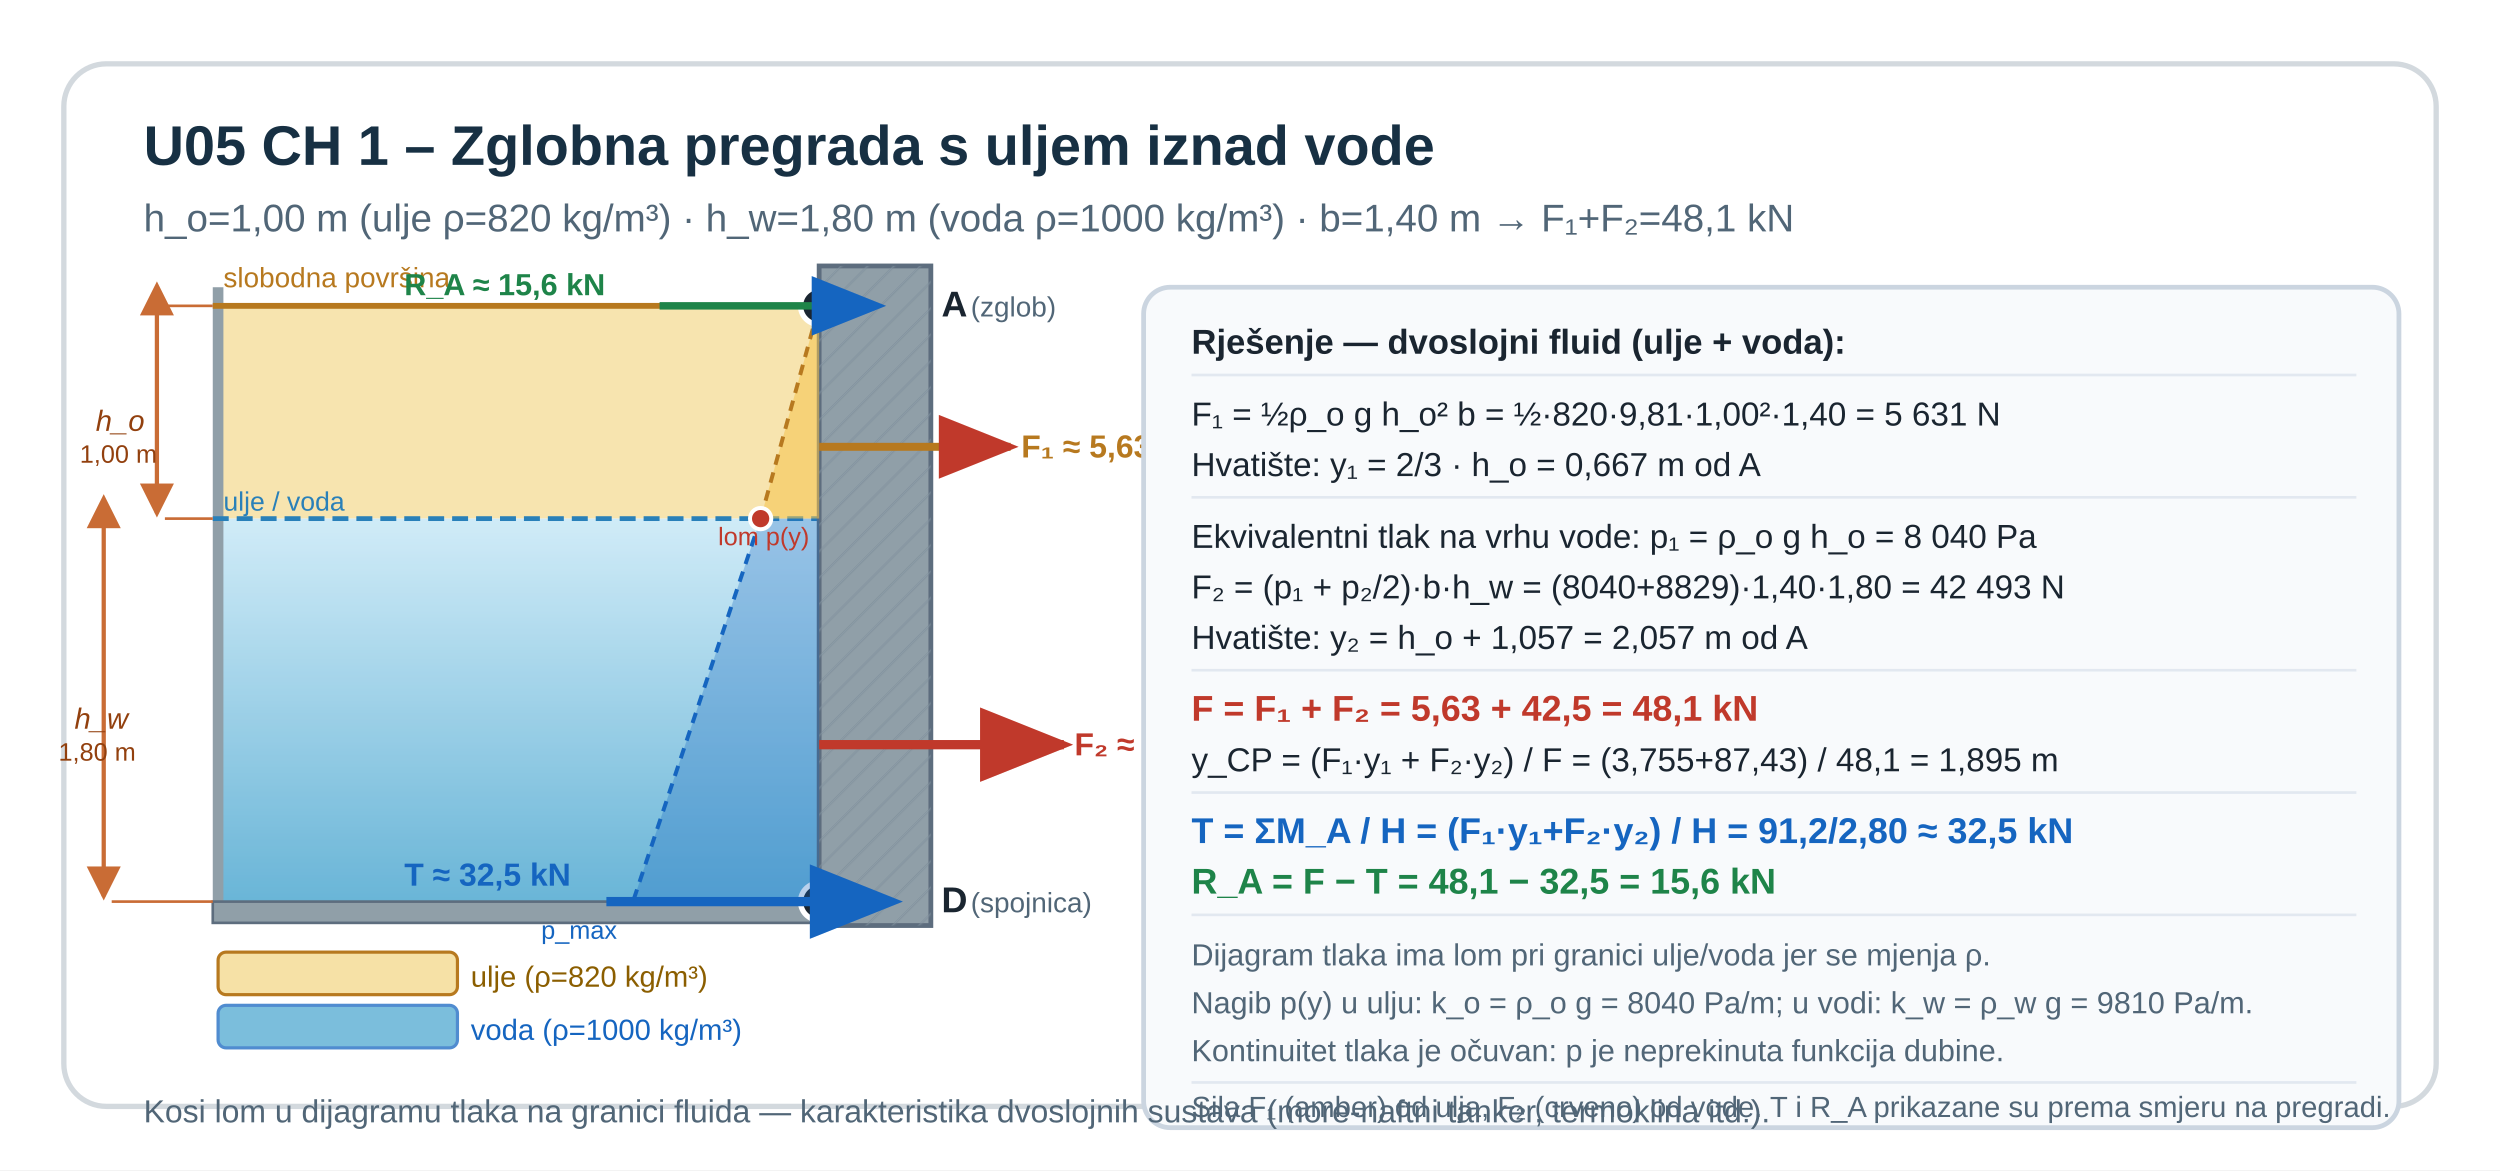
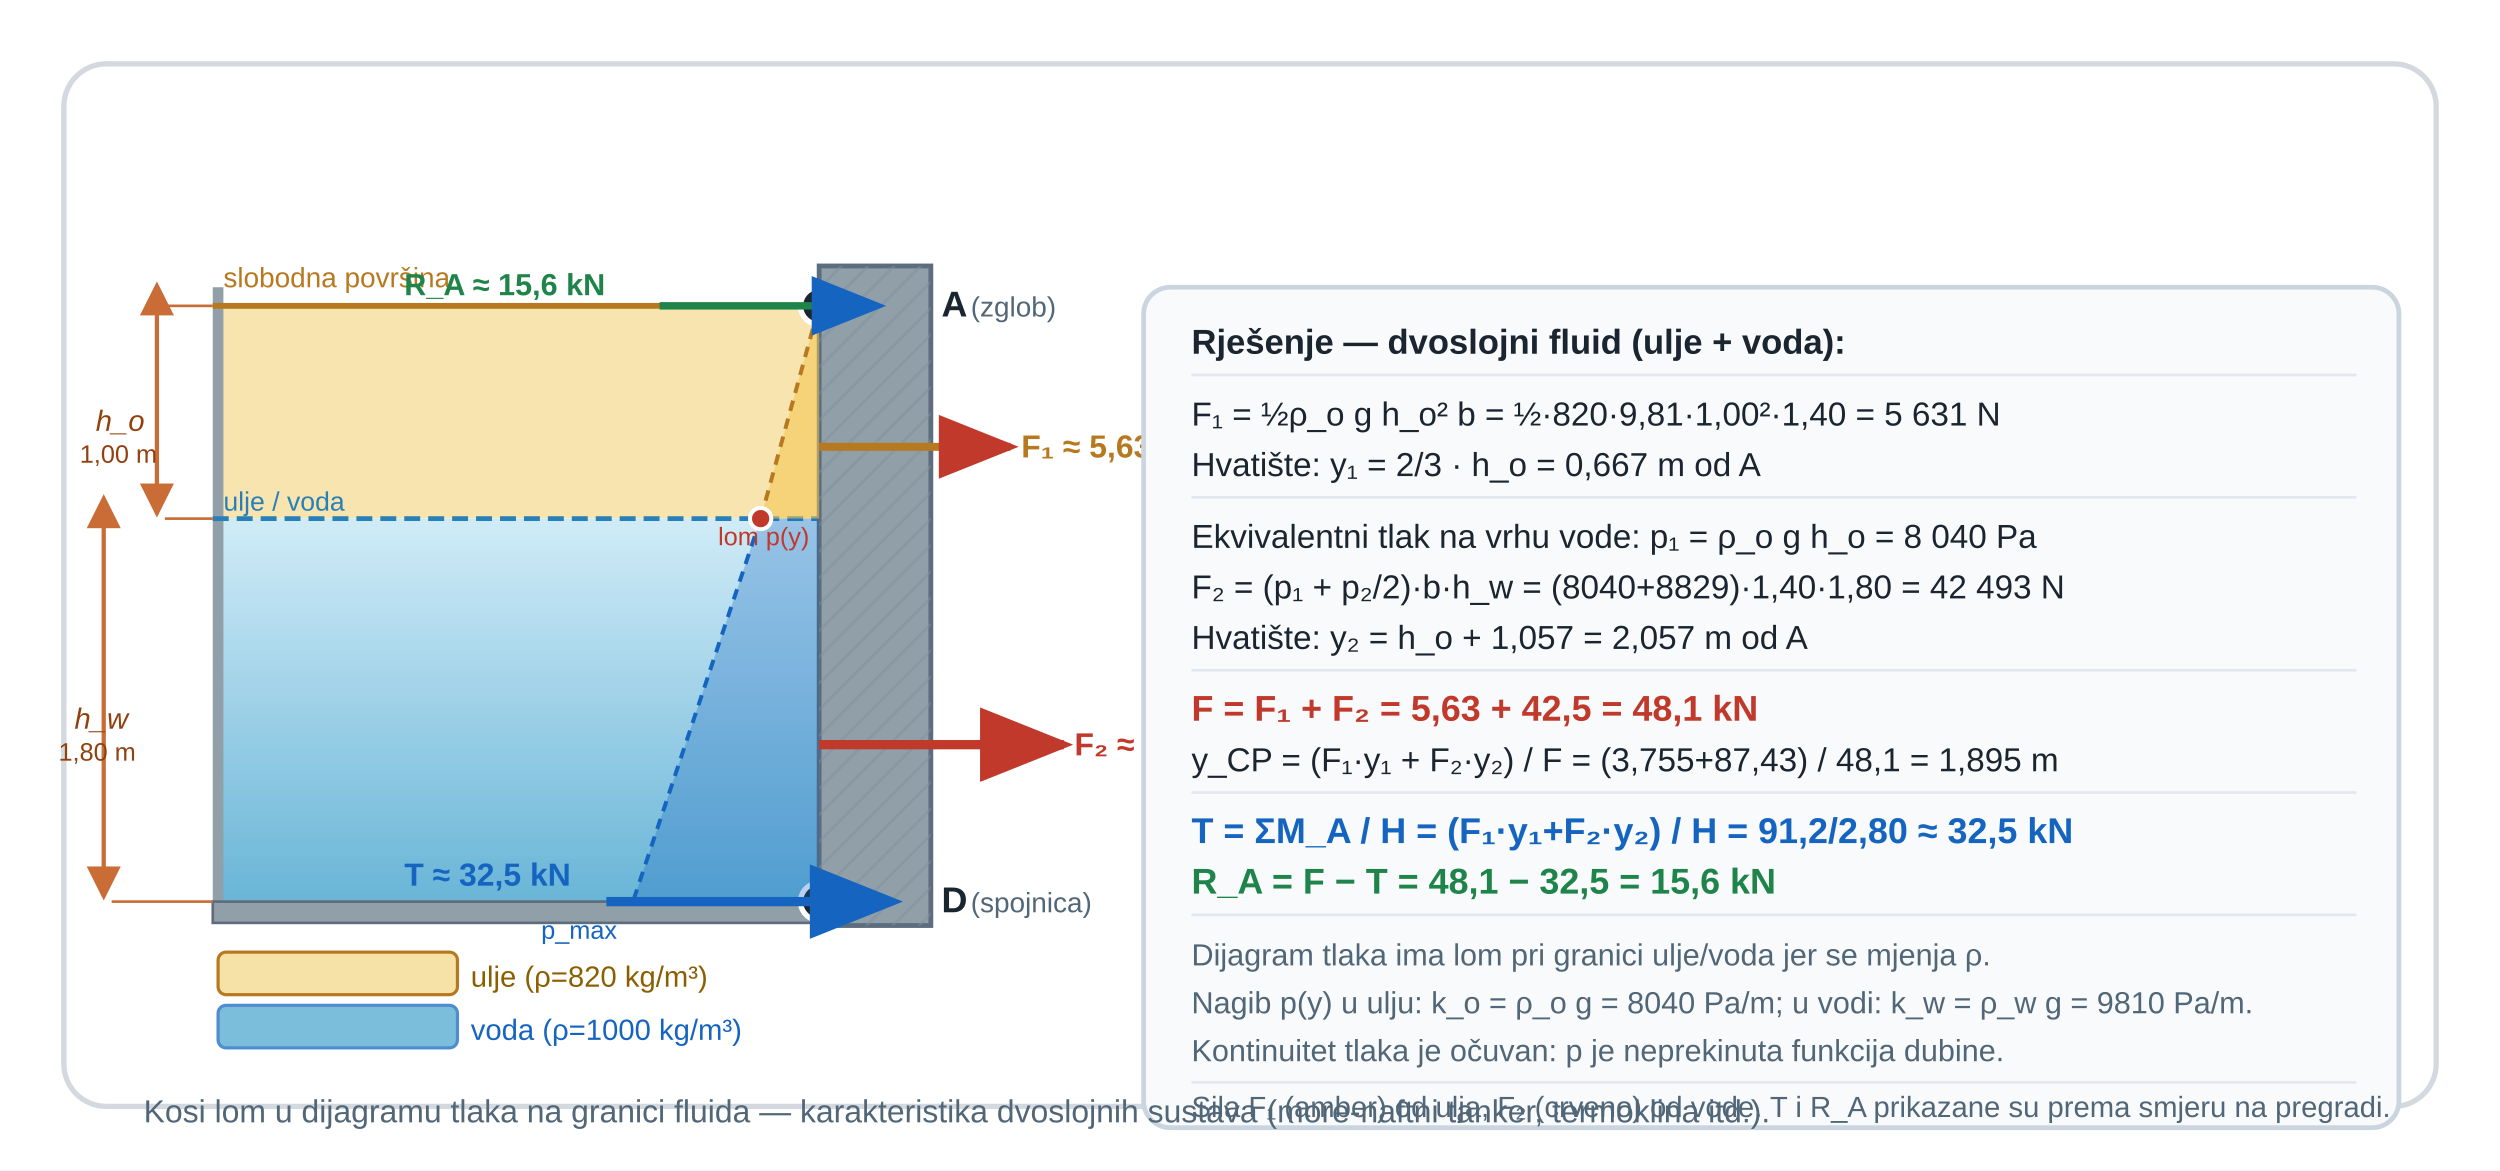
- <svg xmlns="http://www.w3.org/2000/svg" viewBox="0 0 940 440" role="img" aria-labelledby="u5ch1T u5ch1D" preserveAspectRatio="xMidYMid meet" style="display:block;width:100%;max-width:940px;height:auto;">
+ <svg xmlns="http://www.w3.org/2000/svg" viewBox="0 0 940 440" role="img" aria-labelledby="u05c1puv_u5ch1T u05c1puv_u5ch1D" preserveAspectRatio="xMidYMid meet" style="display:block;width:100%;max-width:940px;height:auto;">
  <defs>
-     <marker id="u5ch1aR" markerWidth="10" markerHeight="8" refX="9" refY="4" orient="auto">
+     <marker id="u05c1puv_u5ch1aR" markerWidth="10" markerHeight="8" refX="9" refY="4" orient="auto">
      <path d="M0,0 L0,8 L10,4 z" fill="#c0392b" />
    </marker>
-     <marker id="u5ch1aRL" markerWidth="10" markerHeight="8" refX="1" refY="4" orient="auto-start-reverse">
+     <marker id="u05c1puv_u5ch1aRL" markerWidth="10" markerHeight="8" refX="1" refY="4" orient="auto-start-reverse">
      <path d="M0,0 L0,8 L10,4 z" fill="#c0392b" />
    </marker>
-     <marker id="u5ch1aB" markerWidth="10" markerHeight="8" refX="9" refY="4" orient="auto">
+     <marker id="u05c1puv_u5ch1aB" markerWidth="10" markerHeight="8" refX="9" refY="4" orient="auto">
      <path d="M0,0 L0,8 L10,4 z" fill="#1565c0" />
    </marker>
-     <marker id="u5ch1aBL" markerWidth="10" markerHeight="8" refX="1" refY="4" orient="auto-start-reverse">
+     <marker id="u05c1puv_u5ch1aBL" markerWidth="10" markerHeight="8" refX="1" refY="4" orient="auto-start-reverse">
      <path d="M0,0 L0,8 L10,4 z" fill="#1565c0" />
    </marker>
-     <marker id="u5ch1aDim" markerWidth="8" markerHeight="8" refX="7" refY="4" orient="auto">
+     <marker id="u05c1puv_u5ch1aDim" markerWidth="8" markerHeight="8" refX="7" refY="4" orient="auto">
      <path d="M0,0 L0,8 L8,4 z" fill="#c96c35" />
    </marker>
-     <marker id="u5ch1aDimL" markerWidth="8" markerHeight="8" refX="1" refY="4" orient="auto-start-reverse">
+     <marker id="u05c1puv_u5ch1aDimL" markerWidth="8" markerHeight="8" refX="1" refY="4" orient="auto-start-reverse">
      <path d="M0,0 L0,8 L8,4 z" fill="#c96c35" />
    </marker>
-     <linearGradient id="u5ch1fw" x1="0" y1="0" x2="0" y2="1">
+     <linearGradient id="u05c1puv_u5ch1fw" x1="0" y1="0" x2="0" y2="1">
      <stop offset="0%" stop-color="#c8e8f6" />
      <stop offset="100%" stop-color="#4fa8d0" />
    </linearGradient>
-     <pattern id="u5ch1wall" width="7" height="7" patternUnits="userSpaceOnUse" patternTransform="rotate(45)">
+     <pattern id="u05c1puv_u5ch1wall" width="7" height="7" patternUnits="userSpaceOnUse" patternTransform="rotate(45)">
      <line x1="0" y1="0" x2="0" y2="7" stroke="#7a8a96" stroke-width="1.8" />
    </pattern>
  </defs>
  <rect width="940" height="440" fill="#ffffff" />
  <rect x="24" y="24" width="892" height="392" rx="16" fill="#ffffff" stroke="#d3d9de" stroke-width="2" />
-   <text x="54" y="62" font-family="'Segoe UI',Arial,sans-serif" font-size="21" font-weight="700" fill="#173043">U05 CH 1 – Zglobna pregrada s uljem iznad vode</text>
-   <text x="54" y="87" font-family="'Segoe UI',Arial,sans-serif" font-size="14.5" fill="#516677">h_o=1,00 m (ulje ρ=820 kg/m³) · h_w=1,80 m (voda ρ=1000 kg/m³) · b=1,40 m → F₁+F₂=48,1 kN</text>
  <rect x="82" y="115" width="226" height="80" fill="#f6e1a6" opacity="0.90" />
-   <rect x="82" y="195" width="226" height="144" fill="url(#u5ch1fw)" opacity="0.85" />
+   <rect x="82" y="195" width="226" height="144" fill="url(#u05c1puv_u5ch1fw)" opacity="0.85" />
  <rect x="80" y="108" width="4" height="238" fill="#909fa8" />
  <rect x="80" y="339" width="234" height="8" fill="#909fa8" stroke="#5d6d7e" stroke-width="1" />
  <line x1="80" y1="115" x2="310" y2="115" stroke="#b7791f" stroke-width="2.2" />
  <text x="84" y="108" font-family="'Segoe UI',Arial,sans-serif" font-size="10.5" fill="#b7791f">slobodna površina</text>
  <line x1="80" y1="195" x2="308" y2="195" stroke="#2980b9" stroke-width="1.8" stroke-dasharray="6,3" />
  <text x="84" y="192" font-family="'Segoe UI',Arial,sans-serif" font-size="10" fill="#2980b9">ulje / voda</text>
  <rect x="308" y="100" width="42" height="248" fill="#909fa8" stroke="#5d6d7e" stroke-width="1.8" />
-   <rect x="308" y="100" width="42" height="248" fill="url(#u5ch1wall)" opacity="0.50" />
+   <rect x="308" y="100" width="42" height="248" fill="url(#u05c1puv_u5ch1wall)" opacity="0.50" />
  <circle cx="308" cy="115" r="7" fill="#1a2530" stroke="white" stroke-width="2" />
  <text x="354" y="119" font-family="'Segoe UI',Arial,sans-serif" font-size="13.5" font-weight="700" fill="#1a2530">A</text>
  <text x="365" y="119" font-family="'Segoe UI',Arial,sans-serif" font-size="10.5" fill="#516677"> (zglob)</text>
  <circle cx="308" cy="339" r="7" fill="#1a2530" stroke="white" stroke-width="2" />
  <text x="354" y="343" font-family="'Segoe UI',Arial,sans-serif" font-size="13.5" font-weight="700" fill="#1a2530">D</text>
  <text x="365" y="343" font-family="'Segoe UI',Arial,sans-serif" font-size="10.5" fill="#516677"> (spojnica)</text>
  <polygon points="308,115 286,195 308,195" fill="#f6c24a" opacity="0.55" />
  <line x1="286" y1="195" x2="308" y2="115" stroke="#b7791f" stroke-width="1.5" stroke-dasharray="4,3" />
  <polygon points="308,195 286,195 238,339 308,339" fill="#1565c0" opacity="0.30" />
  <line x1="286" y1="195" x2="238" y2="339" stroke="#1565c0" stroke-width="1.5" stroke-dasharray="4,3" />
  <circle cx="286" cy="195" r="4" fill="#c0392b" stroke="white" stroke-width="1.5" />
  <text x="270" y="205" font-family="'Segoe UI',Arial,sans-serif" font-size="9.5" fill="#c0392b">lom p(y)</text>
  <text x="232" y="353" font-family="'Segoe UI',Arial,sans-serif" font-size="9.5" fill="#1565c0" text-anchor="end">p_max</text>
-   <line x1="308" y1="168" x2="380" y2="168" stroke="#b7791f" stroke-width="3.0" marker-end="url(#u5ch1aR)" />
+   <line x1="308" y1="168" x2="380" y2="168" stroke="#b7791f" stroke-width="3.0" marker-end="url(#u05c1puv_u5ch1aR)" />
  <text x="384" y="172" font-family="'Segoe UI',Arial,sans-serif" font-size="12" font-weight="700" fill="#b7791f">F₁ ≈ 5,63 kN</text>
-   <line x1="308" y1="280" x2="400" y2="280" stroke="#c0392b" stroke-width="3.5" marker-end="url(#u5ch1aR)" />
+   <line x1="308" y1="280" x2="400" y2="280" stroke="#c0392b" stroke-width="3.5" marker-end="url(#u05c1puv_u5ch1aR)" />
  <text x="404" y="284" font-family="'Segoe UI',Arial,sans-serif" font-size="12" font-weight="700" fill="#c0392b">F₂ ≈ 42,5 kN</text>
-   <line x1="308" y1="339" x2="228" y2="339" stroke="#1565c0" stroke-width="3.5" marker-start="url(#u5ch1aBL)" />
+   <line x1="308" y1="339" x2="228" y2="339" stroke="#1565c0" stroke-width="3.5" marker-start="url(#u05c1puv_u5ch1aBL)" />
  <text x="152" y="333" font-family="'Segoe UI',Arial,sans-serif" font-size="12" font-weight="700" fill="#1565c0">T ≈ 32,5 kN</text>
-   <line x1="308" y1="115" x2="248" y2="115" stroke="#1e8449" stroke-width="2.8" marker-start="url(#u5ch1aBL)" />
+   <line x1="308" y1="115" x2="248" y2="115" stroke="#1e8449" stroke-width="2.8" marker-start="url(#u05c1puv_u5ch1aBL)" />
  <text x="152" y="111" font-family="'Segoe UI',Arial,sans-serif" font-size="11.5" font-weight="700" fill="#1e8449">R_A ≈ 15,6 kN</text>
  <line x1="80" y1="115" x2="62" y2="115" stroke="#c96c35" stroke-width="1.0" />
  <line x1="80" y1="195" x2="62" y2="195" stroke="#c96c35" stroke-width="1.0" />
-   <line x1="59" y1="117" x2="59" y2="193" stroke="#c96c35" stroke-width="1.6" marker-start="url(#u5ch1aDimL)" marker-end="url(#u5ch1aDim)" />
+   <line x1="59" y1="117" x2="59" y2="193" stroke="#c96c35" stroke-width="1.6" marker-start="url(#u05c1puv_u5ch1aDimL)" marker-end="url(#u05c1puv_u5ch1aDim)" />
  <text x="36" y="162" font-family="'Segoe UI',Arial,sans-serif" font-size="11" fill="#92400e" font-style="italic">h_o</text>
  <text x="30" y="174" font-family="'Segoe UI',Arial,sans-serif" font-size="9.5" fill="#92400e">1,00 m</text>
  <line x1="80" y1="339" x2="42" y2="339" stroke="#c96c35" stroke-width="1.0" />
-   <line x1="39" y1="197" x2="39" y2="337" stroke="#c96c35" stroke-width="1.6" marker-start="url(#u5ch1aDimL)" marker-end="url(#u5ch1aDim)" />
+   <line x1="39" y1="197" x2="39" y2="337" stroke="#c96c35" stroke-width="1.6" marker-start="url(#u05c1puv_u5ch1aDimL)" marker-end="url(#u05c1puv_u5ch1aDim)" />
  <text x="28" y="274" font-family="'Segoe UI',Arial,sans-serif" font-size="11" fill="#92400e" font-style="italic">h_w</text>
  <text x="22" y="286" font-family="'Segoe UI',Arial,sans-serif" font-size="9.5" fill="#92400e">1,80 m</text>
  <rect x="82" y="358" width="90" height="16" rx="3" fill="#f6e1a6" stroke="#b7791f" stroke-width="1.2" />
  <text x="177" y="371" font-family="'Segoe UI',Arial,sans-serif" font-size="11" fill="#8b5e00">ulje (ρ=820 kg/m³)</text>
  <rect x="82" y="378" width="90" height="16" rx="3" fill="#4fa8d0" stroke="#1565c0" stroke-width="1.2" opacity="0.75" />
  <text x="177" y="391" font-family="'Segoe UI',Arial,sans-serif" font-size="11" fill="#1565c0">voda (ρ=1000 kg/m³)</text>
  <rect x="430" y="108" width="472" height="316" rx="10" fill="#f8fafc" stroke="#cbd5e0" stroke-width="1.8" />
  <text x="448" y="133" font-family="'Segoe UI',Arial,sans-serif" font-size="13" font-weight="700" fill="#1a2530">Rješenje — dvoslojni fluid (ulje + voda):</text>
  <line x1="448" y1="141" x2="886" y2="141" stroke="#e2e8f0" stroke-width="1" />
  <text x="448" y="160" font-family="'Segoe UI',Arial,sans-serif" font-size="12.5" fill="#1a2530">F₁ = ½ρ_o g h_o² b = ½·820·9,81·1,00²·1,40 = 5 631 N</text>
  <text x="448" y="179" font-family="'Segoe UI',Arial,sans-serif" font-size="12.5" fill="#1a2530">Hvatište: y₁ = 2/3 · h_o = 0,667 m od A</text>
  <line x1="448" y1="187" x2="886" y2="187" stroke="#e2e8f0" stroke-width="1" />
  <text x="448" y="206" font-family="'Segoe UI',Arial,sans-serif" font-size="12.5" fill="#1a2530">Ekvivalentni tlak na vrhu vode: p₁ = ρ_o g h_o = 8 040 Pa</text>
  <text x="448" y="225" font-family="'Segoe UI',Arial,sans-serif" font-size="12.5" fill="#1a2530">F₂ = (p₁ + p₂/2)·b·h_w = (8040+8829)·1,40·1,80 = 42 493 N</text>
  <text x="448" y="244" font-family="'Segoe UI',Arial,sans-serif" font-size="12.5" fill="#1a2530">Hvatište: y₂ = h_o + 1,057 = 2,057 m od A</text>
  <line x1="448" y1="252" x2="886" y2="252" stroke="#e2e8f0" stroke-width="1" />
  <text x="448" y="271" font-family="'Segoe UI',Arial,sans-serif" font-size="13.5" font-weight="700" fill="#c0392b">F = F₁ + F₂ = 5,63 + 42,5 = 48,1 kN</text>
  <text x="448" y="290" font-family="'Segoe UI',Arial,sans-serif" font-size="12.5" fill="#1a2530">y_CP = (F₁·y₁ + F₂·y₂) / F = (3,755+87,43) / 48,1 = 1,895 m</text>
  <line x1="448" y1="298" x2="886" y2="298" stroke="#e2e8f0" stroke-width="1" />
  <text x="448" y="317" font-family="'Segoe UI',Arial,sans-serif" font-size="13.5" font-weight="700" fill="#1565c0">T = ΣM_A / H = (F₁·y₁+F₂·y₂) / H = 91,2/2,80 ≈ 32,5 kN</text>
  <text x="448" y="336" font-family="'Segoe UI',Arial,sans-serif" font-size="13.5" font-weight="700" fill="#1e8449">R_A = F − T = 48,1 − 32,5 = 15,6 kN</text>
  <line x1="448" y1="344" x2="886" y2="344" stroke="#e2e8f0" stroke-width="1" />
  <text x="448" y="363" font-family="'Segoe UI',Arial,sans-serif" font-size="11.5" fill="#516677">Dijagram tlaka ima lom pri granici ulje/voda jer se mjenja ρ.</text>
  <text x="448" y="381" font-family="'Segoe UI',Arial,sans-serif" font-size="11.5" fill="#516677">Nagib p(y) u ulju: k_o = ρ_o g = 8040 Pa/m; u vodi: k_w = ρ_w g = 9810 Pa/m.</text>
  <text x="448" y="399" font-family="'Segoe UI',Arial,sans-serif" font-size="11.5" fill="#516677">Kontinuitet tlaka je očuvan: p je neprekinuta funkcija dubine.</text>
  <line x1="448" y1="407" x2="886" y2="407" stroke="#e2e8f0" stroke-width="1" />
  <text x="448" y="420" font-family="'Segoe UI',Arial,sans-serif" font-size="11" fill="#516677">Sila F₁ (amber) od ulja, F₂ (crveno) od vode. T i R_A prikazane su prema smjeru na pregradi.</text>
  <text x="54" y="422" font-family="'Segoe UI',Arial,sans-serif" font-size="12" fill="#516677">Kosi lom u dijagramu tlaka na granici fluida — karakteristika dvoslojnih sustava (more-naftni tanker, termoklina itd.).</text>
</svg>
